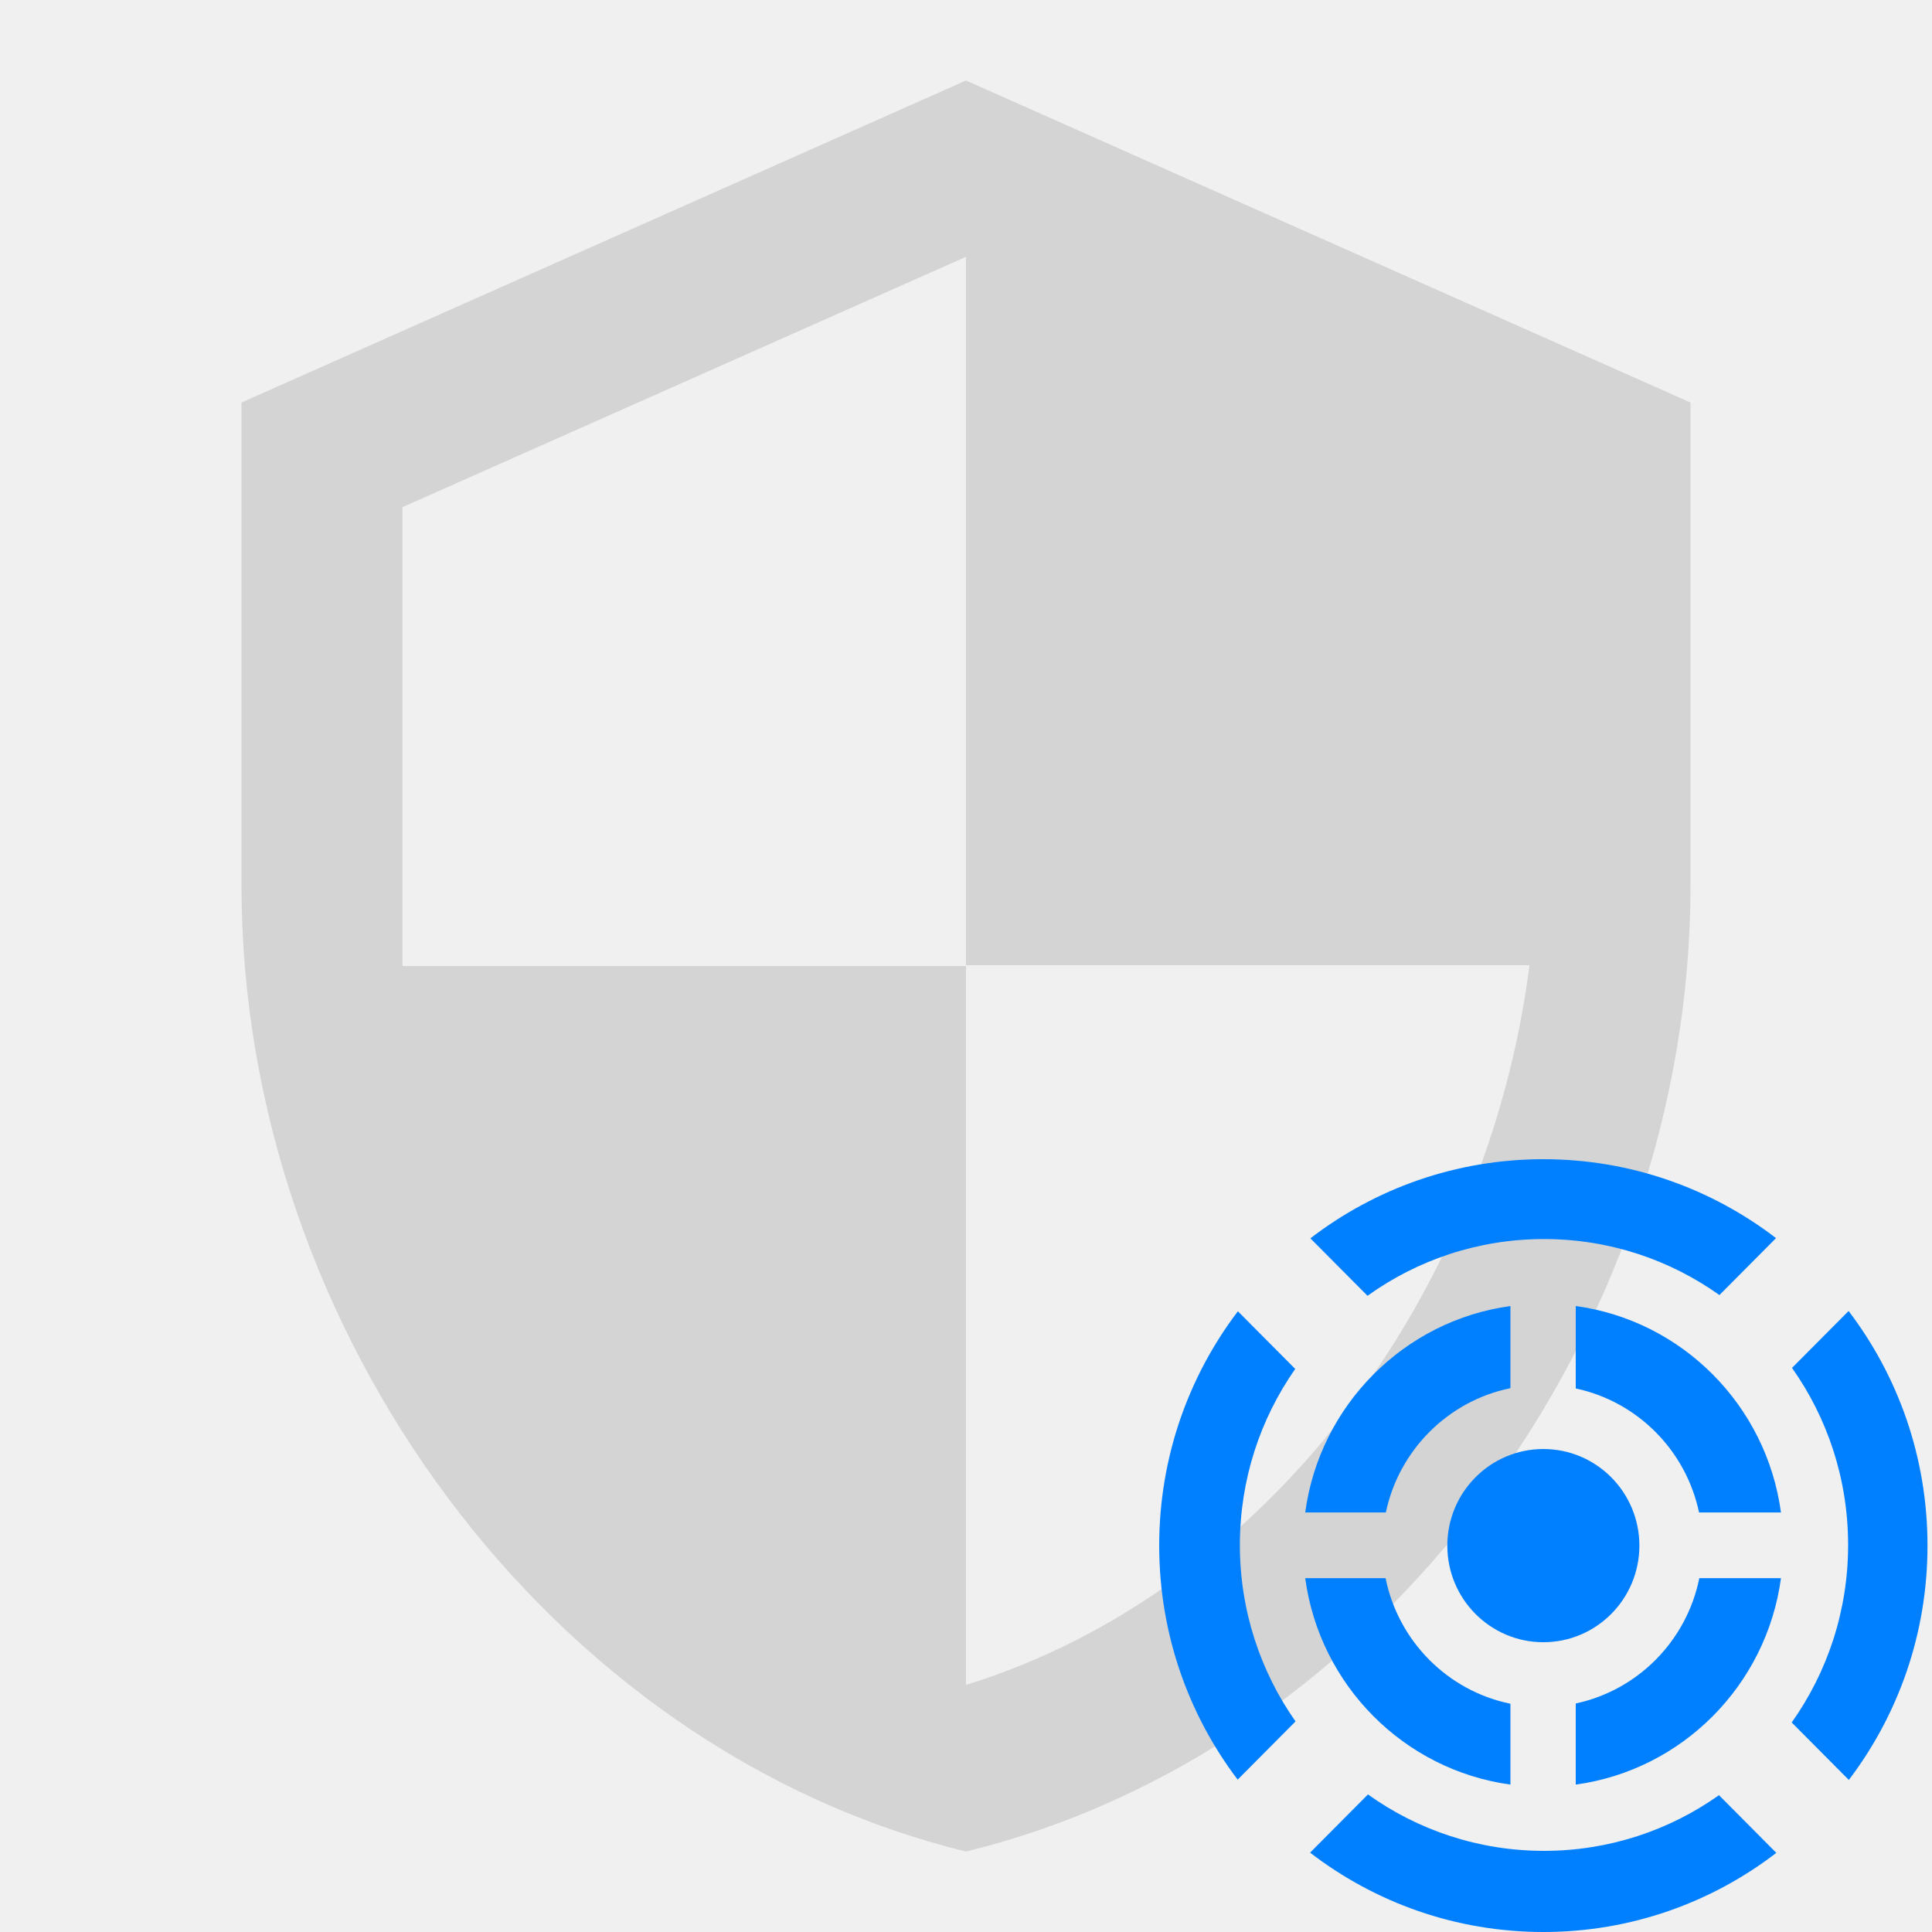
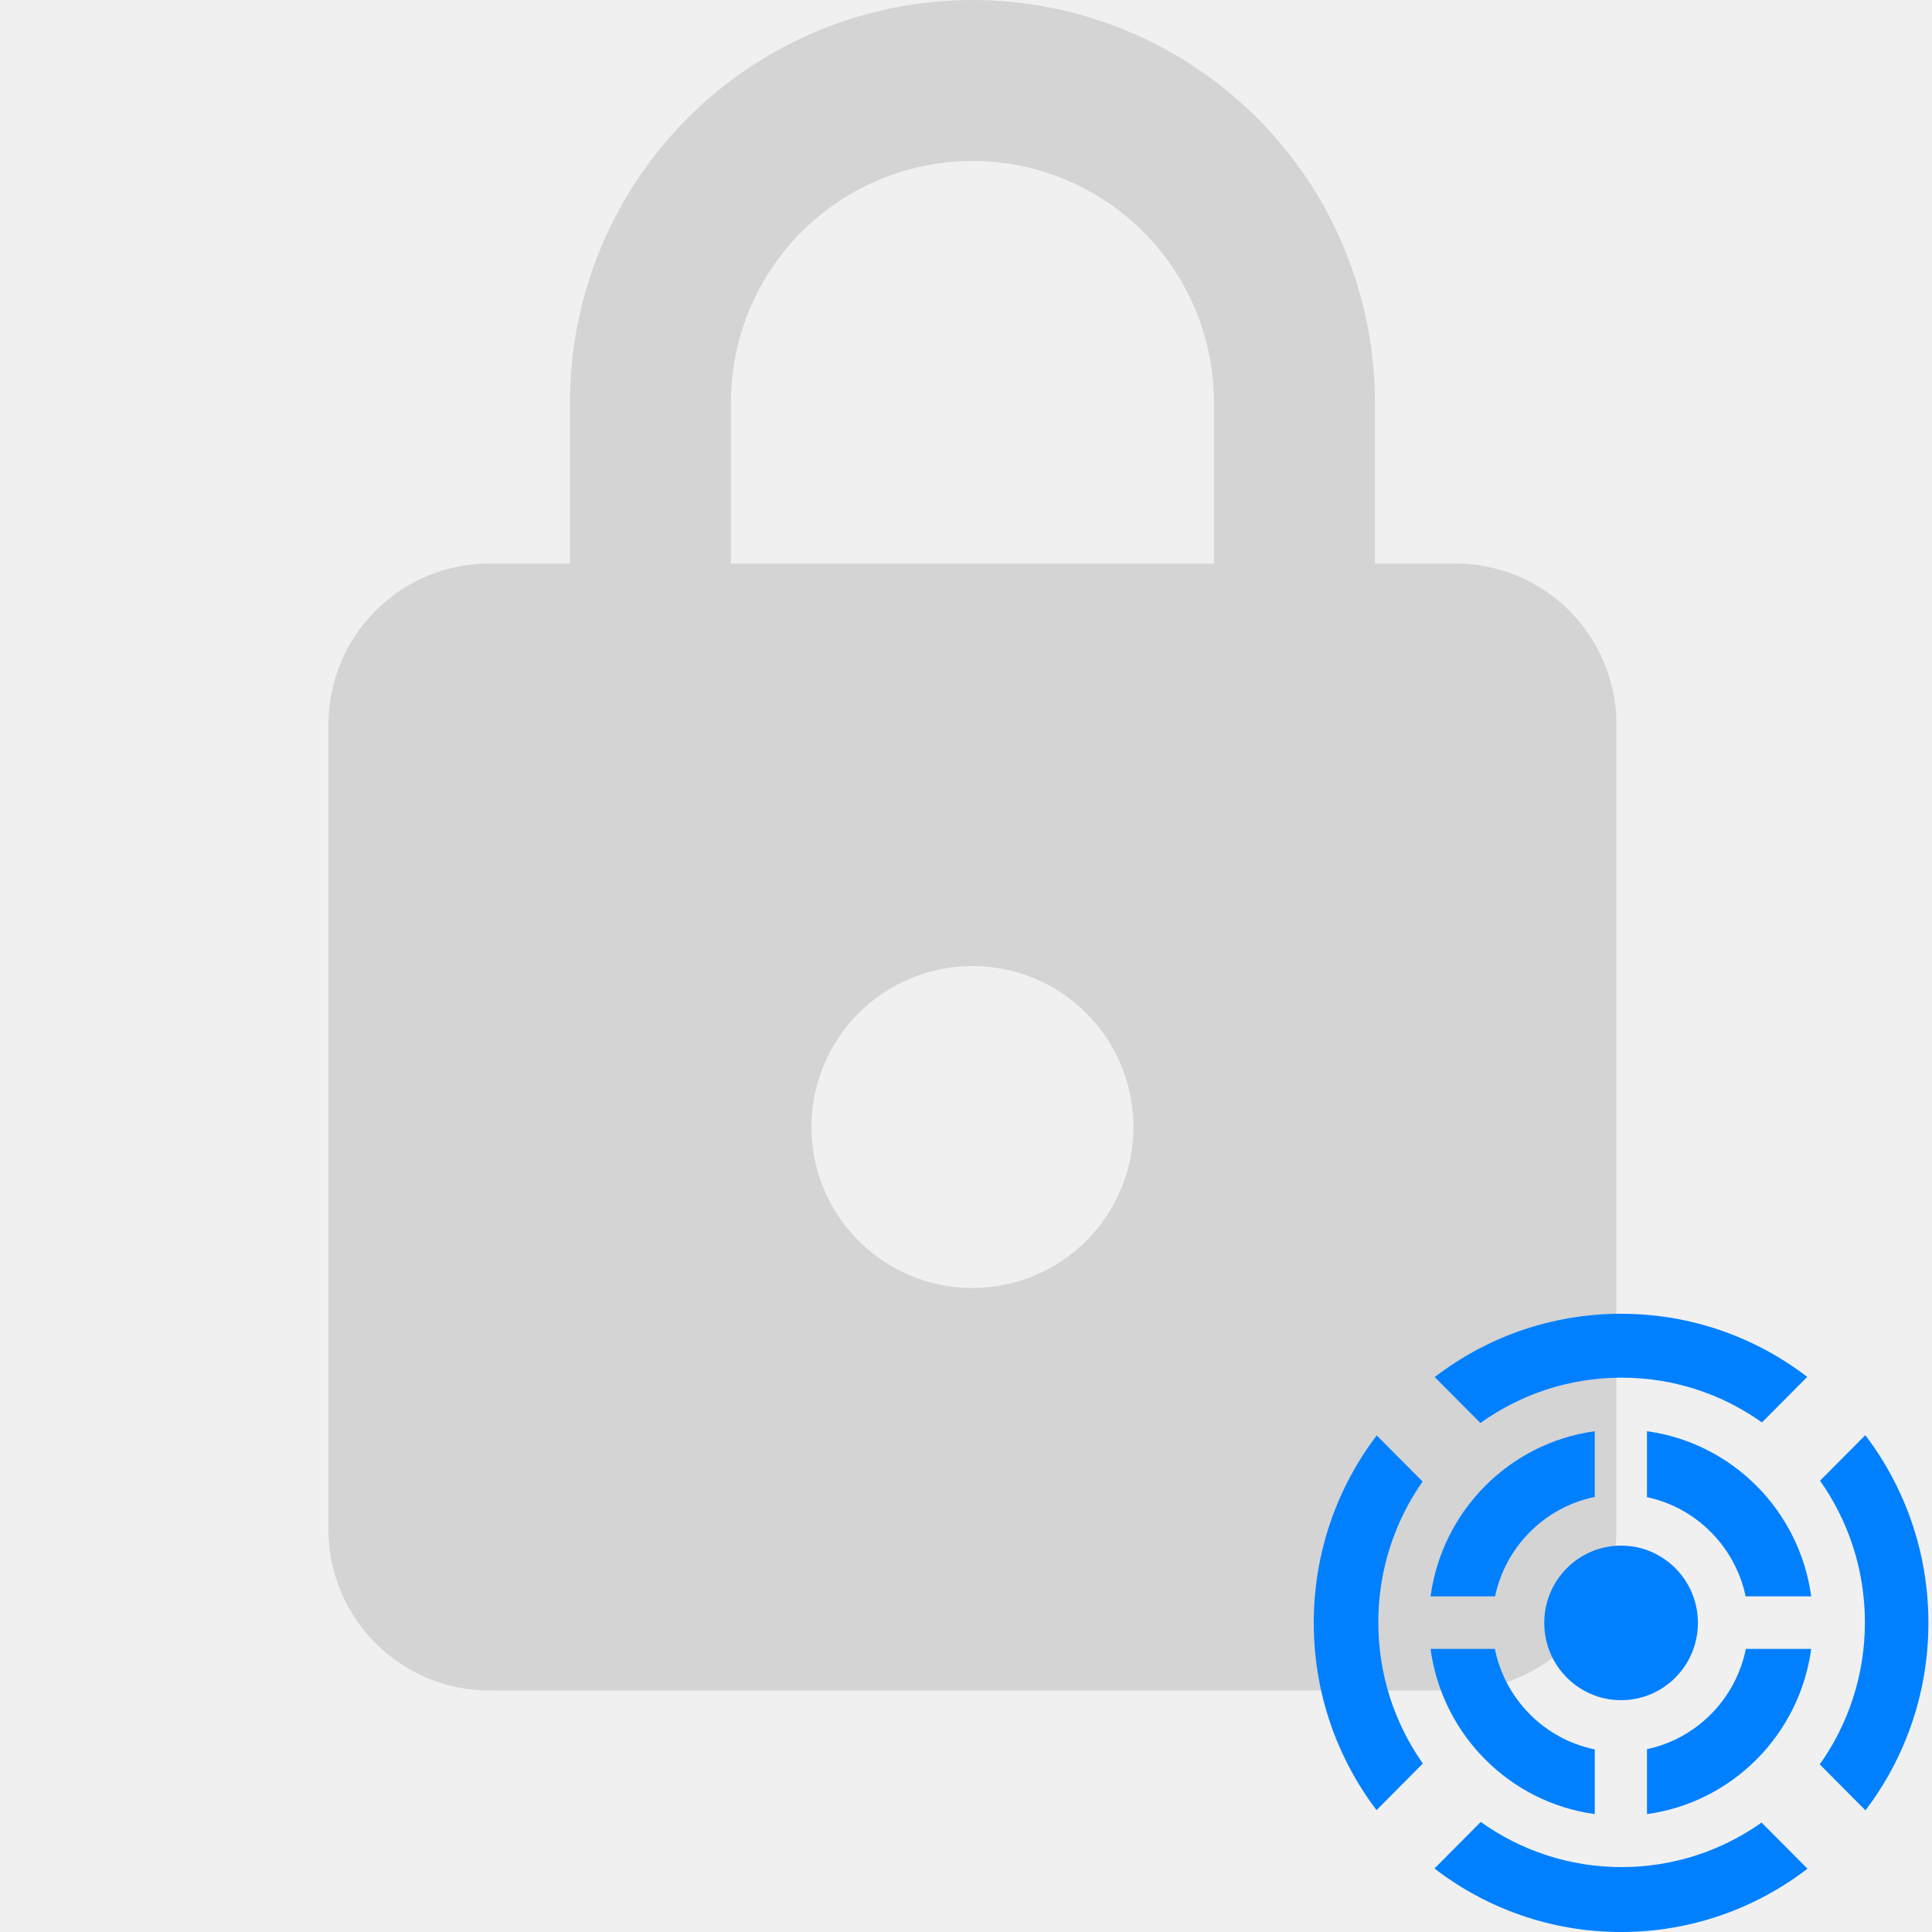
<svg xmlns="http://www.w3.org/2000/svg" width="100" height="100" viewBox="0 0 100 100" fill="none">
-   <path d="M50 4.167L12.5 20.834V45.834C12.5 68.959 28.5 90.584 50 95.834C71.5 90.584 87.5 68.959 87.5 45.834V20.834L50 4.167ZM50 49.959H79.167C76.958 67.125 65.5 82.417 50 87.209V50H20.833V26.25L50 13.292V49.959Z" fill="#D4D4D4" />
-   <path fill-rule="evenodd" clip-rule="evenodd" d="M79.884 100C84.418 100 88.597 98.474 91.942 95.904L88.974 92.918C86.413 94.734 83.288 95.8 79.917 95.8C76.521 95.8 73.377 94.719 70.805 92.879L67.81 95.892C71.157 98.469 75.343 100 79.884 100ZM64.061 92.114L67.057 89.1C65.242 86.519 64.176 83.368 64.176 79.967C64.176 76.575 65.236 73.433 67.041 70.856L64.073 67.871C61.518 71.235 60 75.439 60 80C60 84.554 61.513 88.752 64.061 92.114ZM99.767 80C99.767 84.561 98.25 88.765 95.695 92.129L92.738 89.155C94.576 86.564 95.658 83.392 95.658 79.967C95.658 76.551 94.583 73.388 92.754 70.802L95.683 67.856C98.245 71.223 99.767 75.433 99.767 80ZM91.927 64.085C88.585 61.522 84.411 60 79.884 60C75.35 60 71.17 61.526 67.825 64.096L70.782 67.07C73.358 65.221 76.511 64.133 79.917 64.133C83.299 64.133 86.432 65.206 88.997 67.032L91.927 64.085Z" fill="#0080FF" />
-   <path d="M84.854 80.001C84.854 82.762 82.629 85.001 79.884 85.001C77.138 85.001 74.913 82.762 74.913 80.001C74.913 77.24 77.138 75.001 79.884 75.001C82.629 75.001 84.854 77.24 84.854 80.001Z" fill="#0080FF" />
-   <path fill-rule="evenodd" clip-rule="evenodd" d="M78.18 67.6C72.669 68.353 68.306 72.742 67.557 78.285H71.731C72.412 75.052 74.956 72.51 78.18 71.852V67.6ZM87.942 78.285C87.267 75.074 84.753 72.545 81.56 71.866V67.6C87.072 68.353 91.434 72.742 92.183 78.285H87.942ZM81.56 88.171C84.775 87.487 87.302 84.928 87.956 81.685H92.183C91.434 87.228 87.072 91.617 81.56 92.37V88.171ZM71.718 81.685C72.377 84.95 74.934 87.522 78.18 88.185V92.37C72.669 91.617 68.306 87.228 67.557 81.685H71.718Z" fill="#0080FF" />
+   <g clip-path="url(#clip0_1692_4795)">
+     <path d="M50.333 66.667C52.544 66.667 54.663 65.789 56.226 64.226C57.789 62.663 58.667 60.544 58.667 58.333C58.667 56.123 57.789 54.004 56.226 52.441C54.663 50.878 52.544 50 50.333 50C48.123 50 46.004 50.878 44.441 52.441C42.878 54.004 42 56.123 42 58.333C42 60.544 42.878 62.663 44.441 64.226C46.004 65.789 48.123 66.667 50.333 66.667ZM75.333 29.167C77.543 29.167 79.663 30.045 81.226 31.607C82.789 33.17 83.667 35.29 83.667 37.5V79.167C83.667 81.377 82.789 83.496 81.226 85.059C79.663 86.622 77.543 87.5 75.333 87.5H25.333C23.123 87.5 21.004 86.622 19.441 85.059C17.878 83.496 17 81.377 17 79.167V37.5C17 35.29 17.878 33.17 19.441 31.607C21.004 30.045 23.123 29.167 25.333 29.167H29.5V20.833C29.5 15.308 31.695 10.009 35.602 6.102C39.509 2.195 44.808 0 50.333 0C53.069 0 55.778 0.539 58.306 1.586C60.834 2.633 63.13 4.167 65.065 6.102C66.999 8.037 68.534 10.333 69.581 12.861C70.628 15.388 71.167 18.098 71.167 20.833V29.167H75.333ZM50.333 8.333C47.018 8.333 43.839 9.65 41.495 11.995C39.15 14.339 37.833 17.518 37.833 20.833V29.167H62.833V20.833C62.833 17.518 61.516 14.339 59.172 11.995C56.828 9.65 53.648 8.333 50.333 8.333Z" fill="#D4D4D4" />
+     <path fill-rule="evenodd" clip-rule="evenodd" d="M83.907 100C87.534 100 90.878 98.779 93.554 96.723L91.179 94.335C89.13 95.787 86.631 96.64 83.933 96.64C81.217 96.64 78.701 95.775 76.644 94.303L74.248 96.713C76.926 98.775 80.274 100 83.907 100ZM71.249 93.691L73.646 91.28C72.194 89.216 71.341 86.695 71.341 83.973C71.341 81.26 72.189 78.746 73.633 76.685L71.258 74.297C69.214 76.988 68 80.352 68 84C68 87.643 69.21 91.001 71.249 93.691ZM99.814 84C99.814 87.648 98.6 91.012 96.556 93.703L94.191 91.324C95.661 89.251 96.527 86.714 96.527 83.973C96.527 81.241 95.666 78.71 94.204 76.641L96.547 74.284C98.596 76.978 99.814 80.346 99.814 84ZM93.542 71.268C90.868 69.217 87.529 68 83.907 68C80.28 68 76.936 69.221 74.26 71.277L76.626 73.656C78.686 72.177 81.209 71.307 83.933 71.307C86.639 71.307 89.145 72.165 91.198 73.625L93.542 71.268Z" fill="#0080FF" />
+     <path d="M87.884 84.001C87.884 86.21 86.103 88.001 83.907 88.001C81.711 88.001 79.93 86.21 79.93 84.001C79.93 81.792 81.711 80.001 83.907 80.001C86.103 80.001 87.884 81.792 87.884 84.001Z" fill="#0080FF" />
+     <path fill-rule="evenodd" clip-rule="evenodd" d="M82.544 74.08C78.135 74.683 74.645 78.194 74.045 82.628H77.385C77.929 80.042 79.965 78.008 82.544 77.482V74.08ZM90.354 82.628C89.814 80.059 87.802 78.036 85.248 77.493V74.08C89.657 74.683 93.147 78.194 93.747 82.628H90.354ZM85.248 90.537C87.82 89.99 89.841 87.943 90.365 85.348H93.747C93.147 89.783 89.657 93.294 85.248 93.897V90.537ZM77.374 85.348C77.901 87.961 79.947 90.018 82.544 90.548V93.897C78.135 93.294 74.645 89.783 74.045 85.348H77.374Z" fill="#0080FF" />
+   </g>
+   <defs>
+     <clipPath id="clip0_1692_4795">
+       <rect width="100" height="100" fill="white" />
+     </clipPath>
+   </defs>
</svg>
